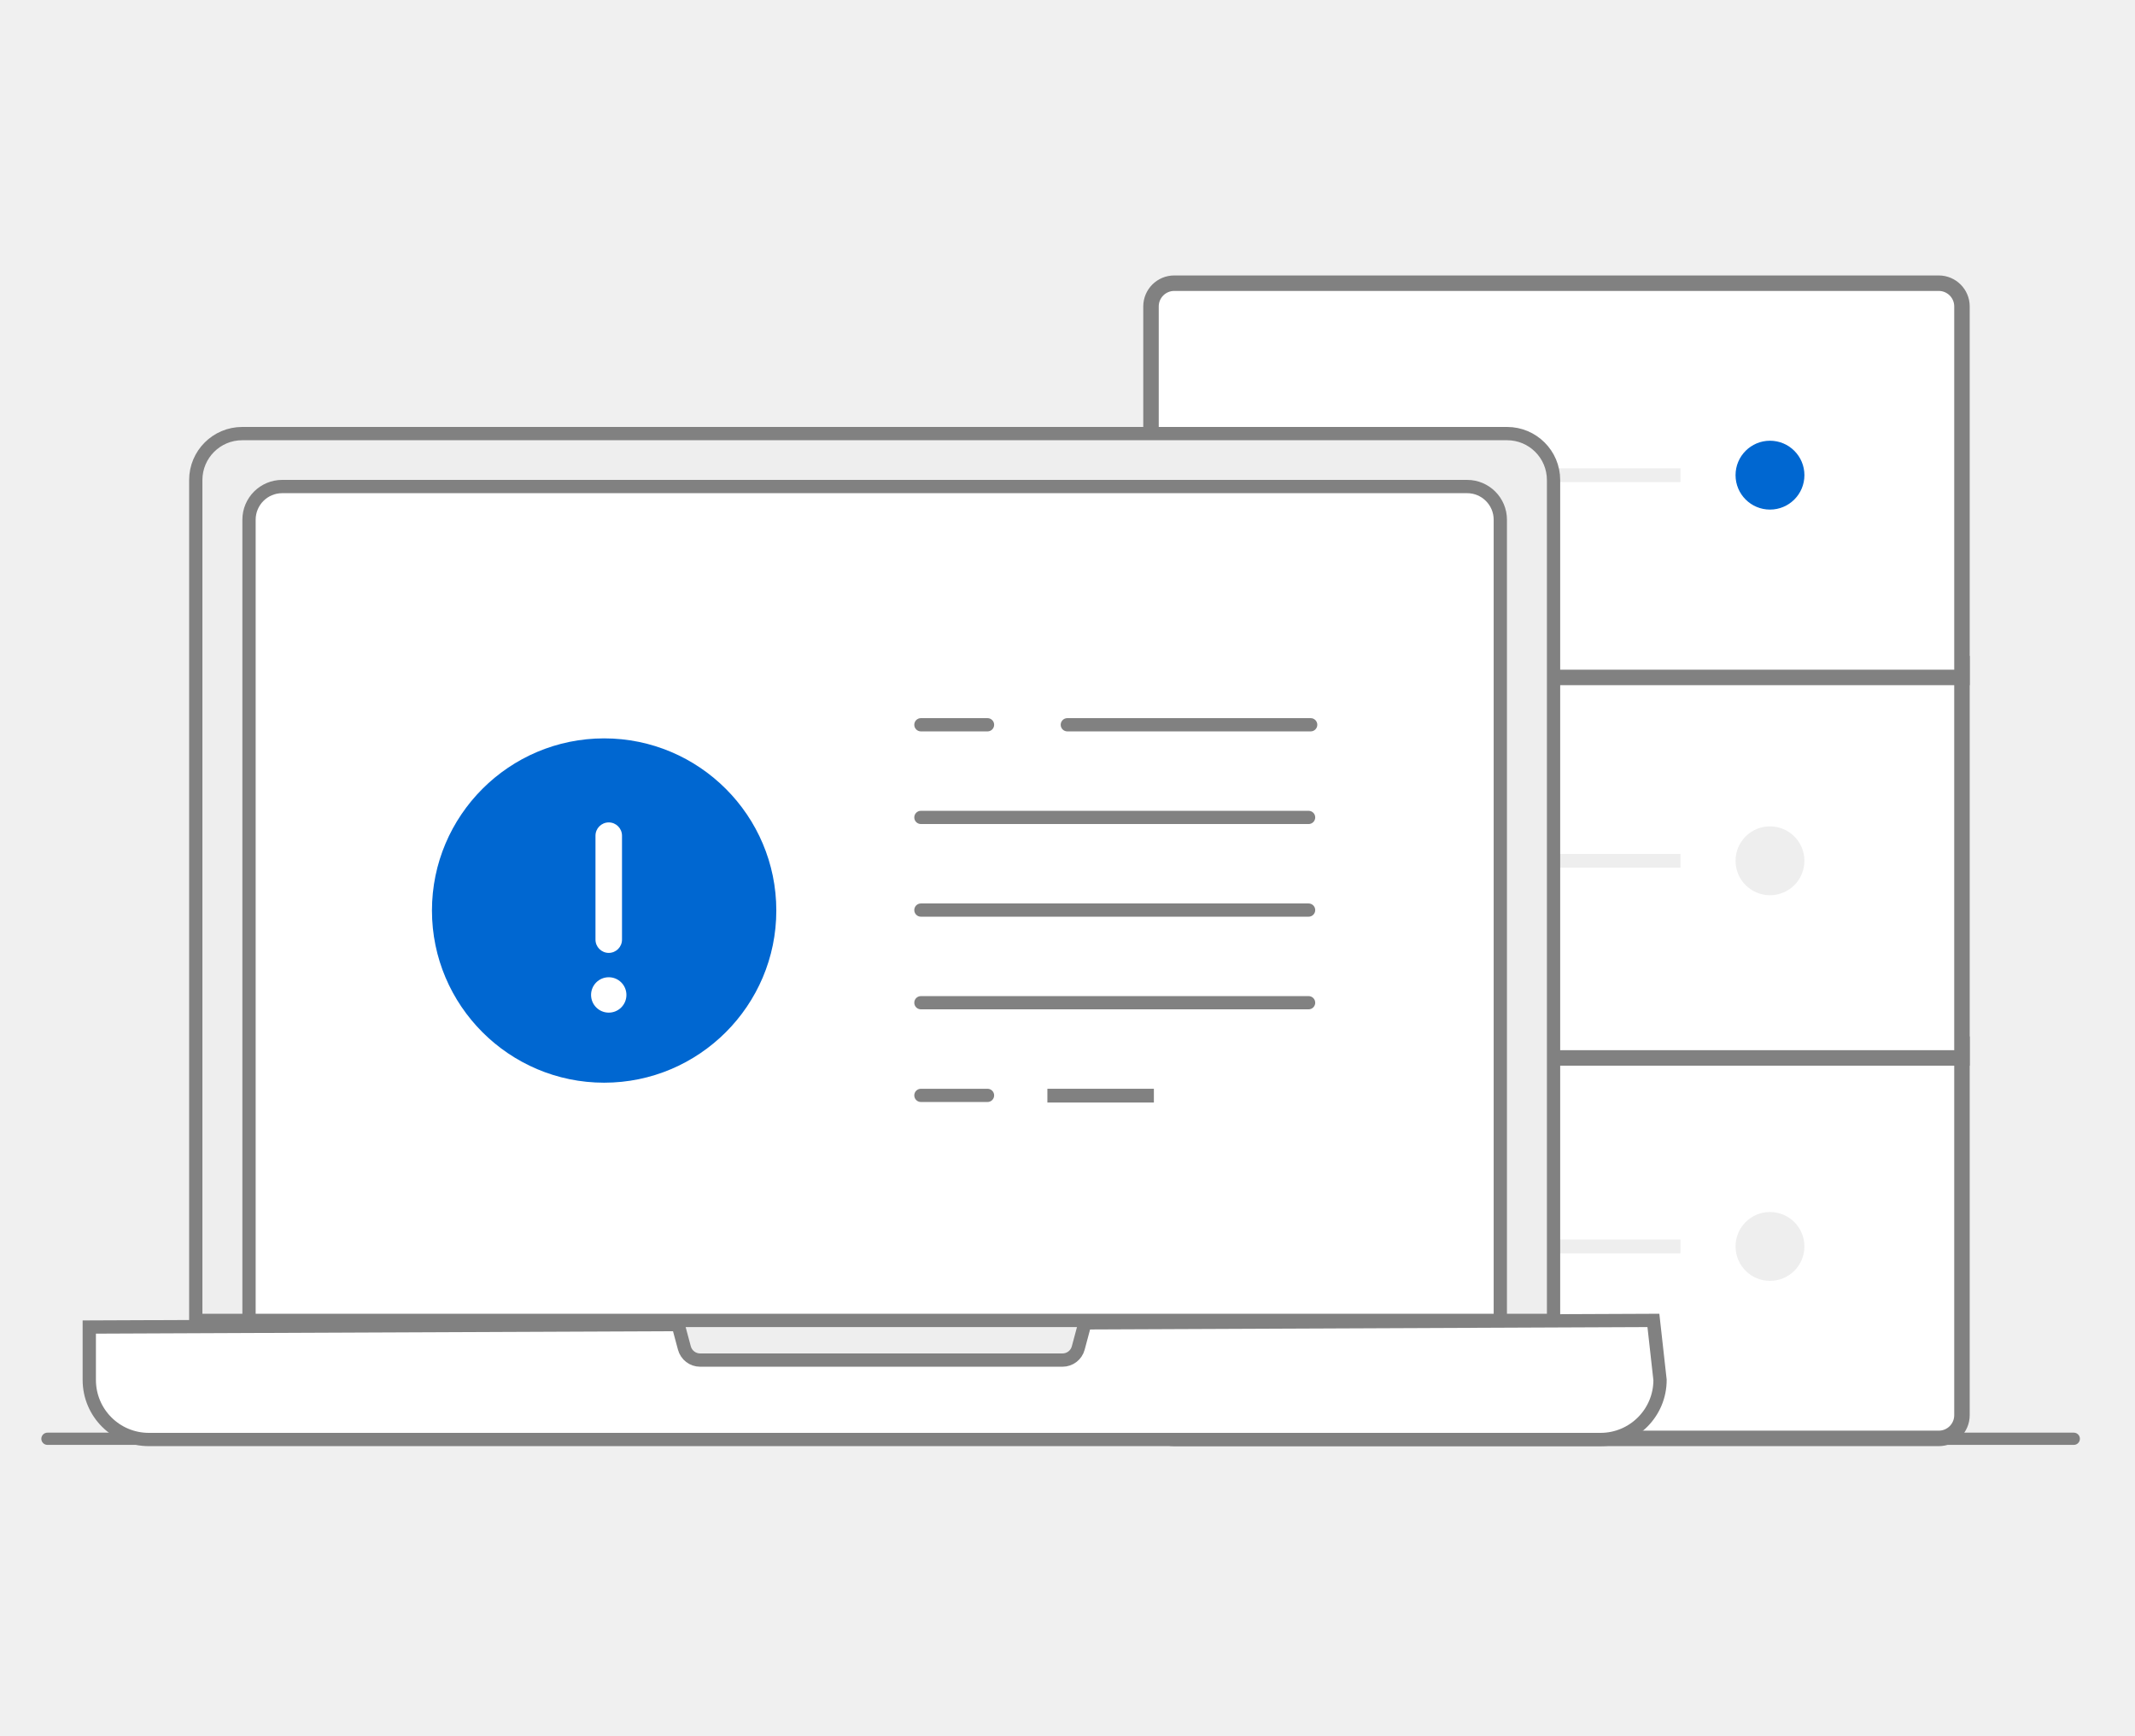
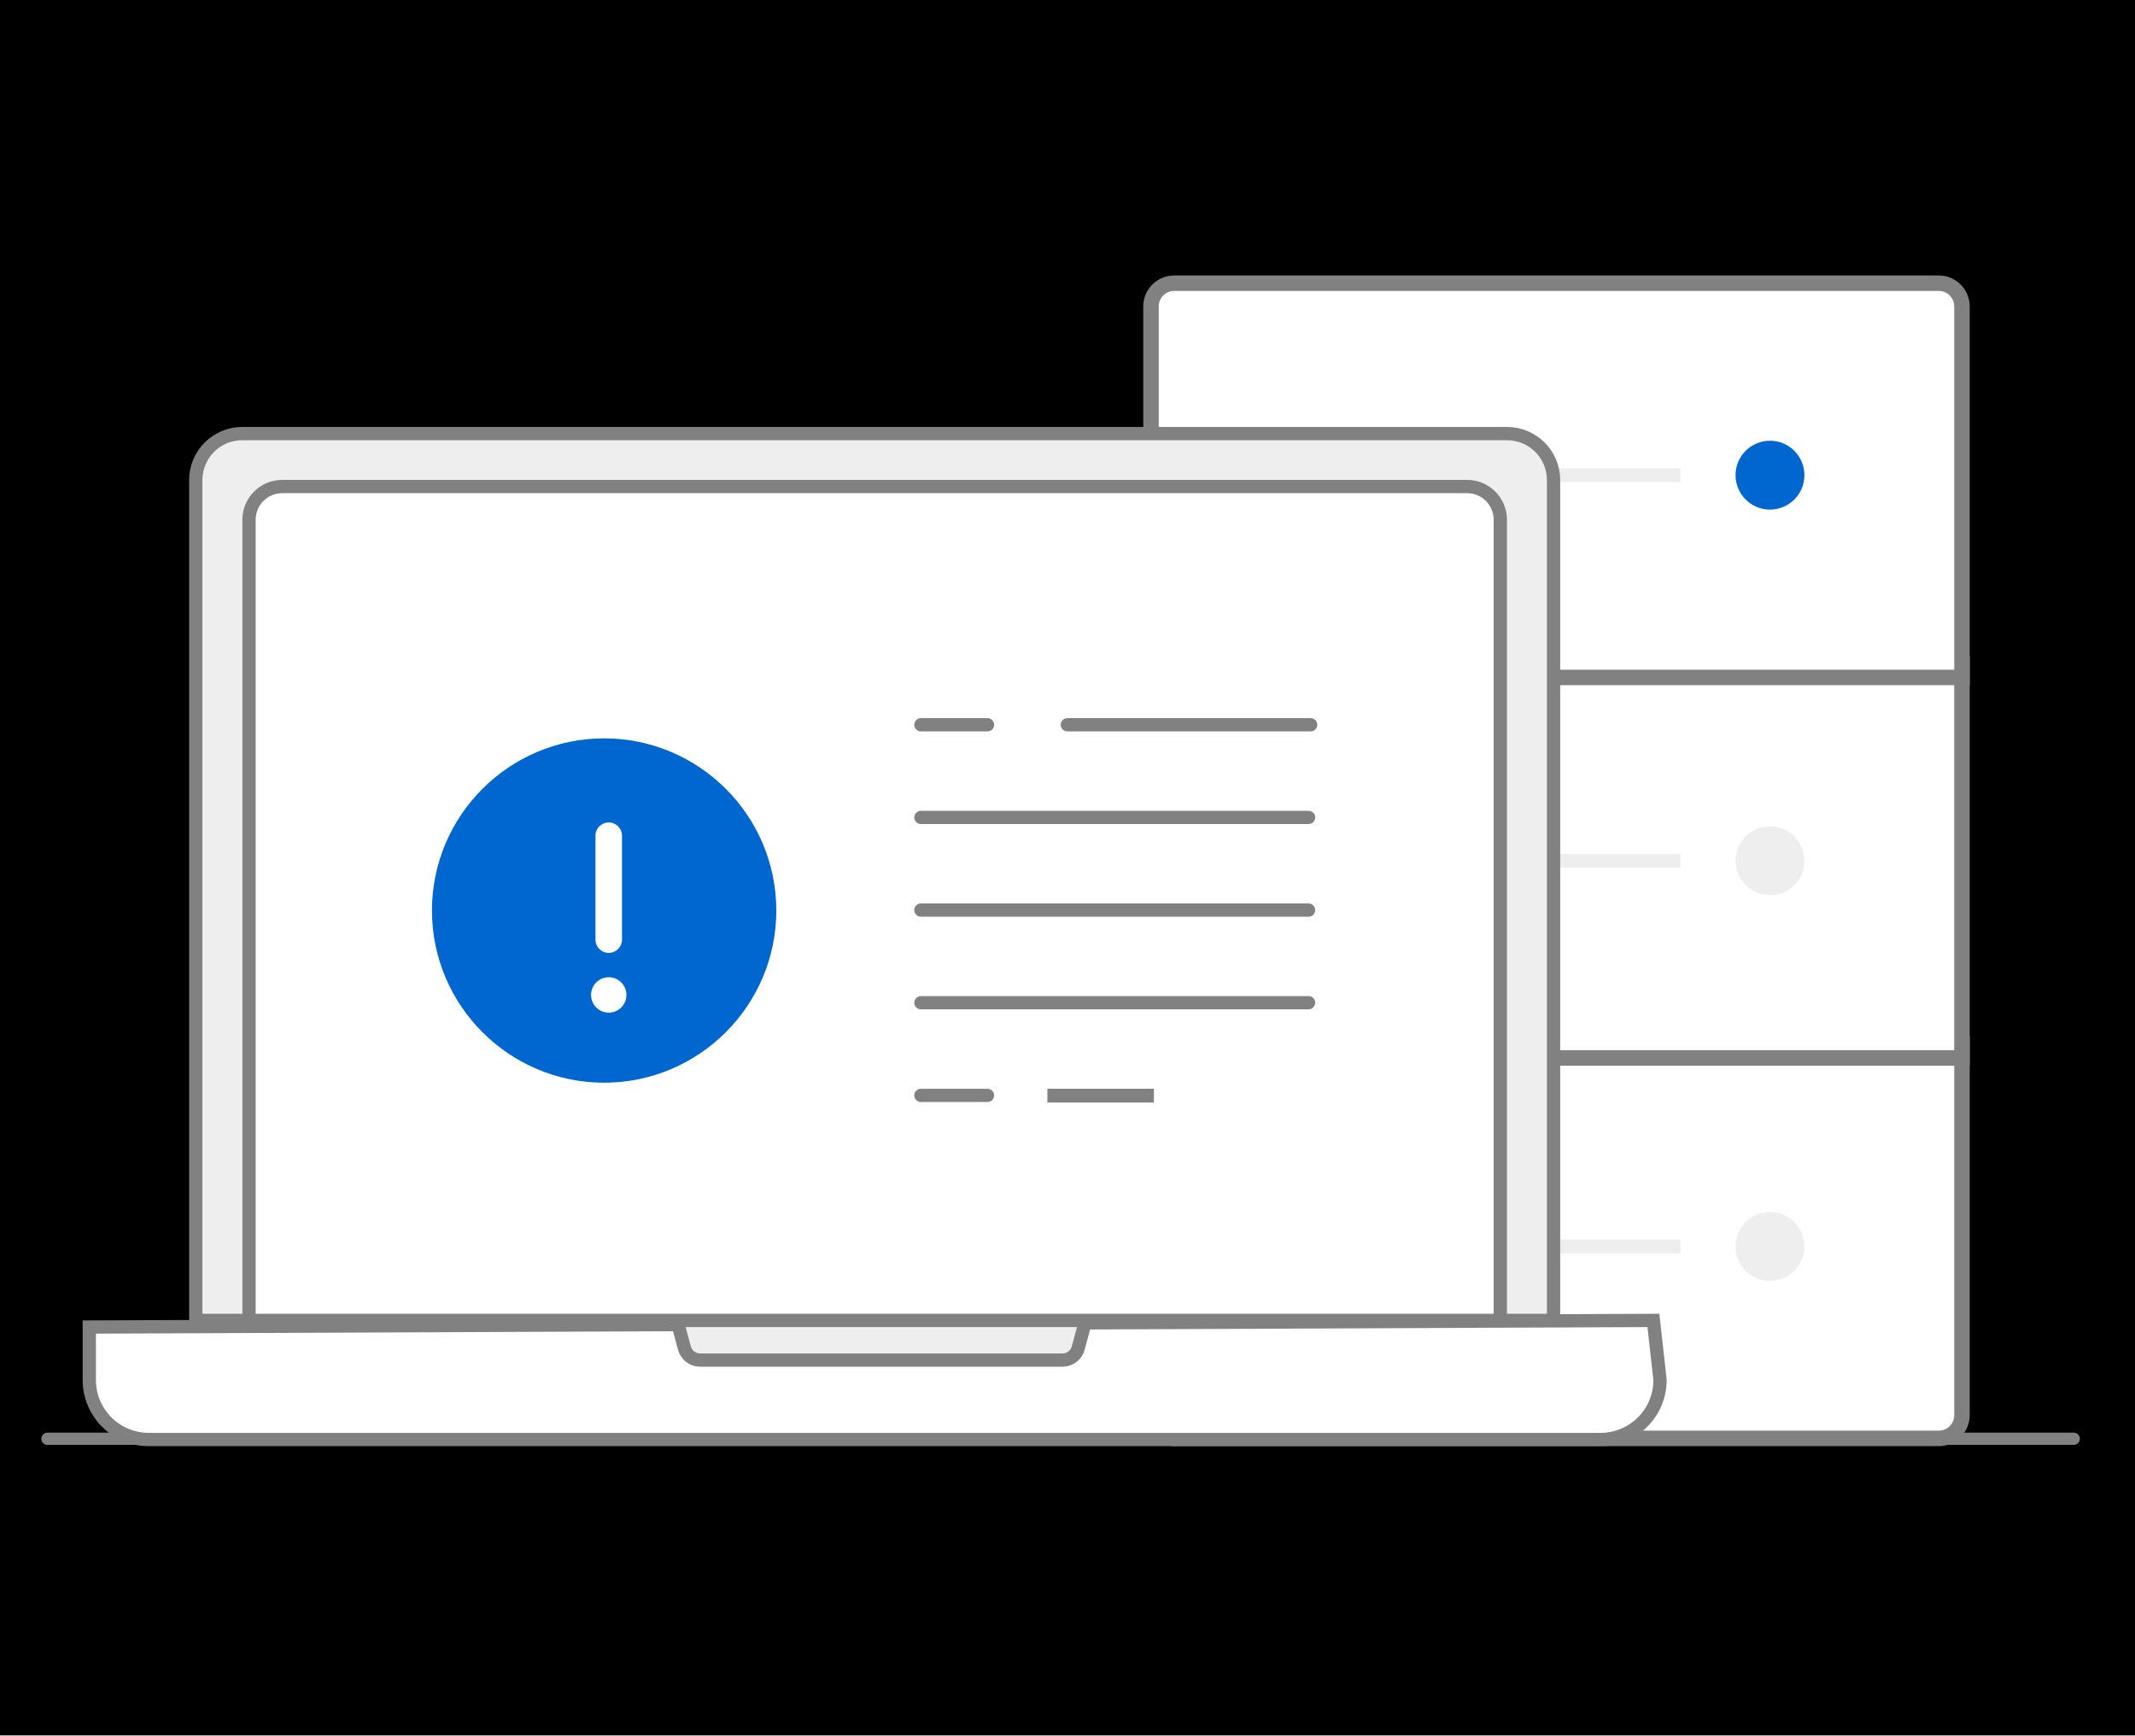
<svg xmlns="http://www.w3.org/2000/svg" viewBox="0 0 155 126" version="1.1">
-   <g id="图标" stroke="none" stroke-width="1" fill="none" fill-rule="evenodd">
+   <g id="图标" stroke="none" stroke-width="1" fill-rule="evenodd">
    <g id="pageservererror">
      <rect id="矩形" x="0" y="0" width="155" height="126" />
      <g id="编组-12" transform="translate(3, 20.56206)" fill-rule="nonzero">
        <g id="编组-2" transform="translate(80.56206, 0)">
          <path d="M58.876,55.25 L58.876,82.19 C58.876,82.655 58.687,83.077 58.382,83.382 C58.077,83.687 57.655,83.876 57.19,83.876 L1.686,83.876 C1.221,83.876 0.799,83.687 0.494,83.382 C0.189,83.077 -1.44328993e-15,82.655 -1.44328993e-15,82.19 L-1.44328993e-15,55.25 L58.876,55.25 Z" id="矩形" stroke="#818181" stroke-width="1.124" fill="#FFFFFF" />
          <rect id="矩形备份-2" stroke="#818181" stroke-width="1.124" fill="#FFFFFF" x="-1.44328993e-15" y="27.625" width="58.876" height="28.626" />
          <path d="M57.19,2.10942375e-15 C57.655,2.10942375e-15 58.077,0.189 58.382,0.494 C58.687,0.799 58.876,1.221 58.876,1.686 L58.876,28.626 L-1.44328993e-15,28.626 L-1.44328993e-15,1.686 C-1.44328993e-15,1.221 0.189,0.799 0.494,0.494 C0.799,0.189 1.221,2.10942375e-15 1.686,2.10942375e-15 L57.19,2.10942375e-15 Z" id="矩形备份-5" stroke="#818181" stroke-width="1.124" fill="#FFFFFF" />
          <circle id="椭圆形" fill="#0067D1" cx="44.938" cy="13.938" r="2.5" />
          <circle id="椭圆形备份-5" fill="#EEEEEE" cx="44.938" cy="41.938" r="2.5" />
          <circle id="椭圆形备份-6" fill="#EEEEEE" cx="44.938" cy="69.938" r="2.5" />
          <rect id="矩形备份-6" fill="#EEEEEE" x="17.438" y="13.438" width="21" height="1" />
          <rect id="矩形备份-9" fill="#EEEEEE" x="17.438" y="41.438" width="21" height="1" />
          <rect id="矩形备份-10" fill="#EEEEEE" x="17.438" y="69.438" width="21" height="1" />
        </g>
        <path d="M0.444,83.459 L147.556,83.459 C147.801,83.459 148,83.658 148,83.903 C148,84.148 147.801,84.347 147.556,84.347 L0.444,84.347 C0.199,84.347 0,84.148 0,83.903 C0,83.658 0.199,83.459 0.444,83.459 Z" id="矩形备份-3" fill="#818181" />
        <g id="编组-2备份" transform="translate(3.481873, 10.91981)">
          <g id="电脑" stroke="#818181" stroke-width="0.964">
            <path d="M102.932,3.44169138e-15 C103.864,3.44169138e-15 104.707,0.378 105.317,0.988 C105.928,1.598 106.305,2.442 106.305,3.373 L106.305,64.387 L7.731,64.387 L7.731,3.373 C7.731,2.442 8.109,1.598 8.719,0.988 C9.329,0.378 10.173,3.44169138e-15 11.104,3.44169138e-15 L102.932,3.44169138e-15 Z" id="矩形" fill="#EEEEEE" />
            <path d="M113.554,64.39 L114.036,68.713 C114.036,69.907 113.552,70.988 112.77,71.77 C111.988,72.552 110.907,73.036 109.713,73.036 L4.323,73.036 C3.129,73.036 2.049,72.552 1.266,71.77 C0.484,70.988 3.44169138e-15,69.907 3.44169138e-15,68.713 L3.44169138e-15,64.871 L113.554,64.39 Z" id="矩形备份" fill="#FFFFFF" />
            <path d="M72.335,64.39 L71.798,66.393 C71.729,66.652 71.577,66.871 71.375,67.026 C71.174,67.18 70.923,67.27 70.655,67.27 L44.348,67.27 C44.08,67.27 43.829,67.18 43.627,67.026 C43.426,66.871 43.274,66.652 43.204,66.393 L42.667,64.39 L72.335,64.39 Z" id="矩形" fill="#EEEEEE" />
            <path d="M100.03,3.844 C100.696,3.844 101.298,4.114 101.734,4.55 C102.17,4.986 102.44,5.588 102.44,6.254 L102.44,64.387 L11.597,64.387 L11.597,6.254 C11.597,5.588 11.866,4.986 12.302,4.55 C12.738,4.114 13.341,3.844 14.006,3.844 L100.03,3.844 Z" id="矩形" fill="#FFFFFF" />
          </g>
          <g id="编组-13" transform="translate(24.87813, 20.6415)">
            <g id="ic_tips_filled" transform="translate(0, 1.487735)">
              <path d="M12.5,0 C5.607,0 0,5.607 0,12.5 C0,19.392 5.607,25 12.5,25 C19.392,25 25,19.392 25,12.5 C25,5.607 19.392,0 12.5,0" id="Fill-1" fill="#0067D1" />
              <path d="M12.835,6.102 C13.366,6.102 13.797,6.534 13.797,7.066 L13.797,14.612 C13.797,15.144 13.366,15.576 12.835,15.576 C12.303,15.576 11.872,15.144 11.872,14.612 L11.872,7.066 C11.872,6.534 12.303,6.102 12.835,6.102" id="Fill-1-path" fill="#FFFFFF" />
              <path d="M12.835,19.913 C12.126,19.913 11.551,19.339 11.551,18.628 C11.551,17.918 12.126,17.344 12.835,17.344 C13.543,17.344 14.118,17.918 14.118,18.628 C14.118,19.339 13.543,19.913 12.835,19.913" id="Fill-1-path" fill="#FFFFFF" />
            </g>
            <g id="编组-3备份" transform="translate(35.01639, 0)" fill="#818181">
              <path d="M0.481,0.019 L5.318,0.019 C5.583,0.019 5.798,0.235 5.798,0.5 C5.798,0.765 5.583,0.981 5.318,0.981 L0.481,0.981 C0.215,0.981 0,0.765 0,0.5 C0,0.235 0.215,0.019 0.481,0.019 Z" id="矩形" />
              <path d="M11.111,0.019 L28.779,0.019 C29.044,0.019 29.259,0.235 29.259,0.5 C29.259,0.765 29.044,0.981 28.779,0.981 L11.111,0.981 C10.845,0.981 10.63,0.765 10.63,0.5 C10.63,0.235 10.845,0.019 11.111,0.019 Z" id="矩形" />
              <path d="M0.481,6.747 L28.628,6.747 C28.893,6.747 29.108,6.962 29.108,7.227 C29.108,7.493 28.893,7.708 28.628,7.708 L0.481,7.708 C0.215,7.708 0,7.493 0,7.227 C0,6.962 0.215,6.747 0.481,6.747 Z" id="矩形备份-2" />
              <path d="M0.481,13.474 L28.628,13.474 C28.893,13.474 29.108,13.689 29.108,13.955 C29.108,14.22 28.893,14.435 28.628,14.435 L0.481,14.435 C0.215,14.435 0,14.22 0,13.955 C0,13.689 0.215,13.474 0.481,13.474 Z" id="矩形备份-4" />
              <path d="M0.481,20.201 L28.628,20.201 C28.893,20.201 29.108,20.416 29.108,20.682 C29.108,20.947 28.893,21.162 28.628,21.162 L0.481,21.162 C0.215,21.162 0,20.947 0,20.682 C0,20.416 0.215,20.201 0.481,20.201 Z" id="矩形备份-5" />
              <path d="M0.481,26.929 L5.318,26.929 C5.583,26.929 5.798,27.144 5.798,27.409 C5.798,27.674 5.583,27.89 5.318,27.89 L0.481,27.89 C0.215,27.89 0,27.674 0,27.409 C0,27.144 0.215,26.929 0.481,26.929 Z" id="矩形备份-6" />
              <rect id="矩形备份-7" x="9.664" y="26.929" width="7.731" height="1" />
            </g>
          </g>
        </g>
      </g>
    </g>
  </g>
</svg>
